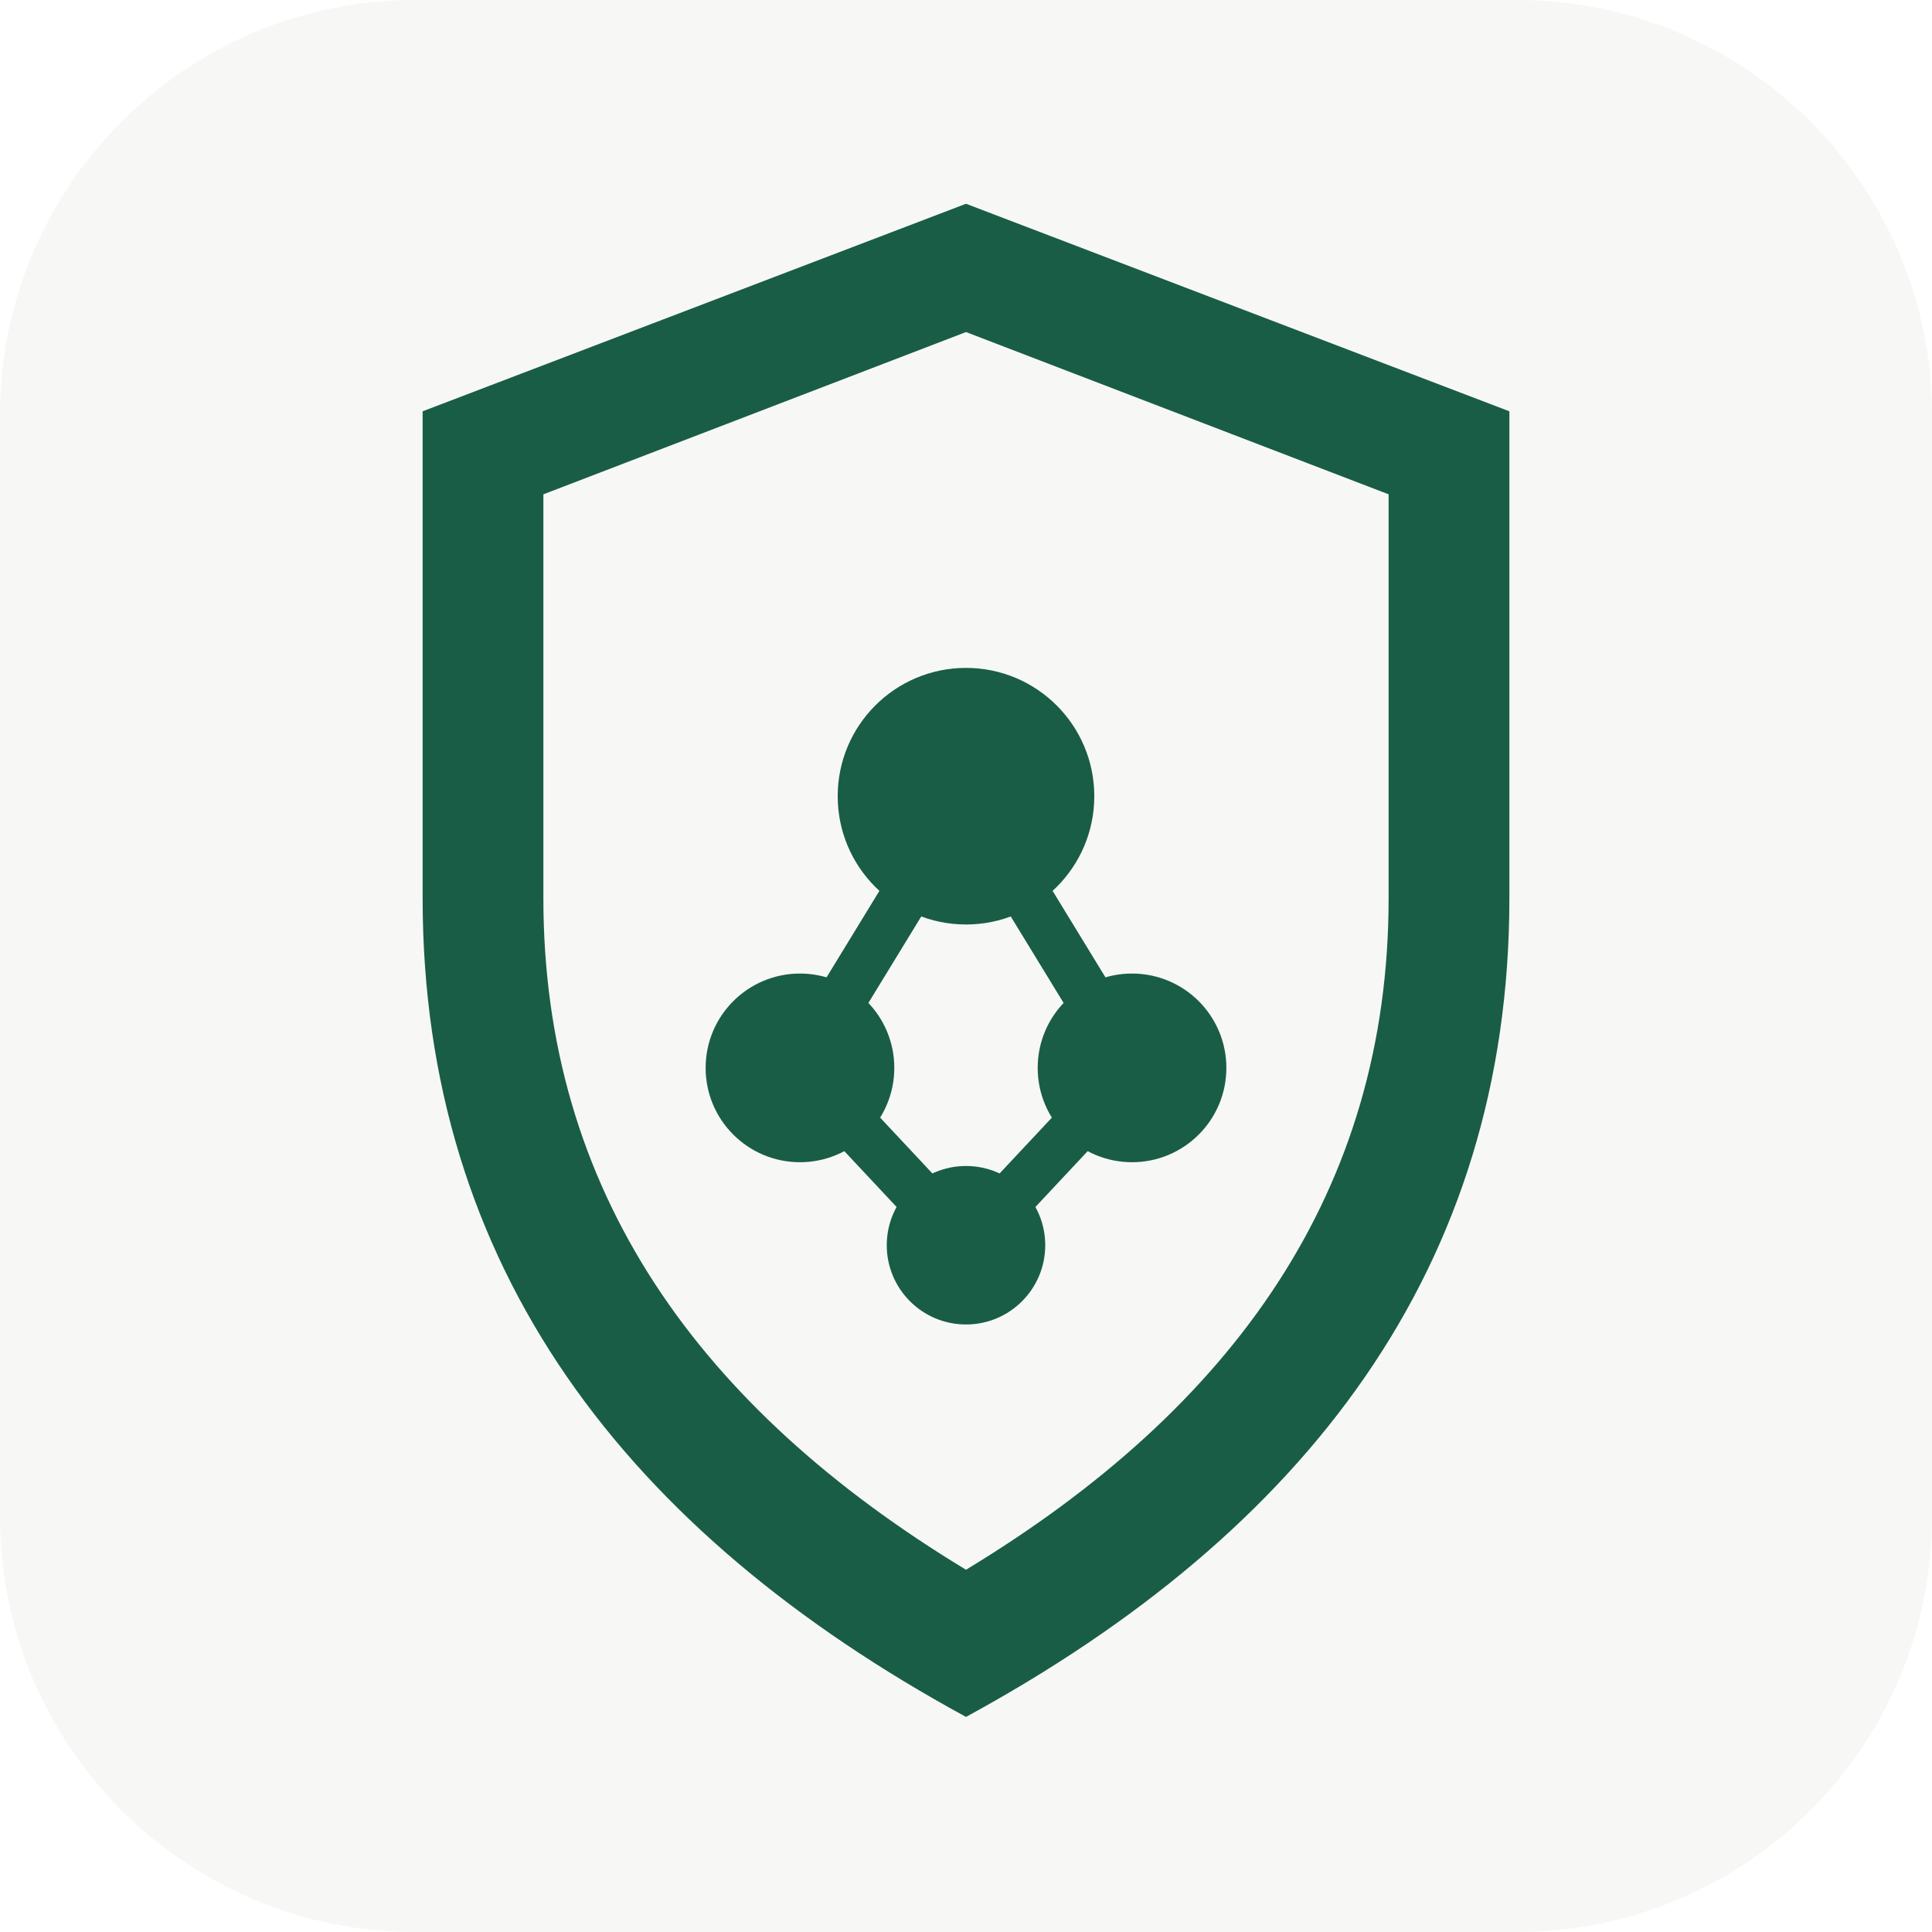
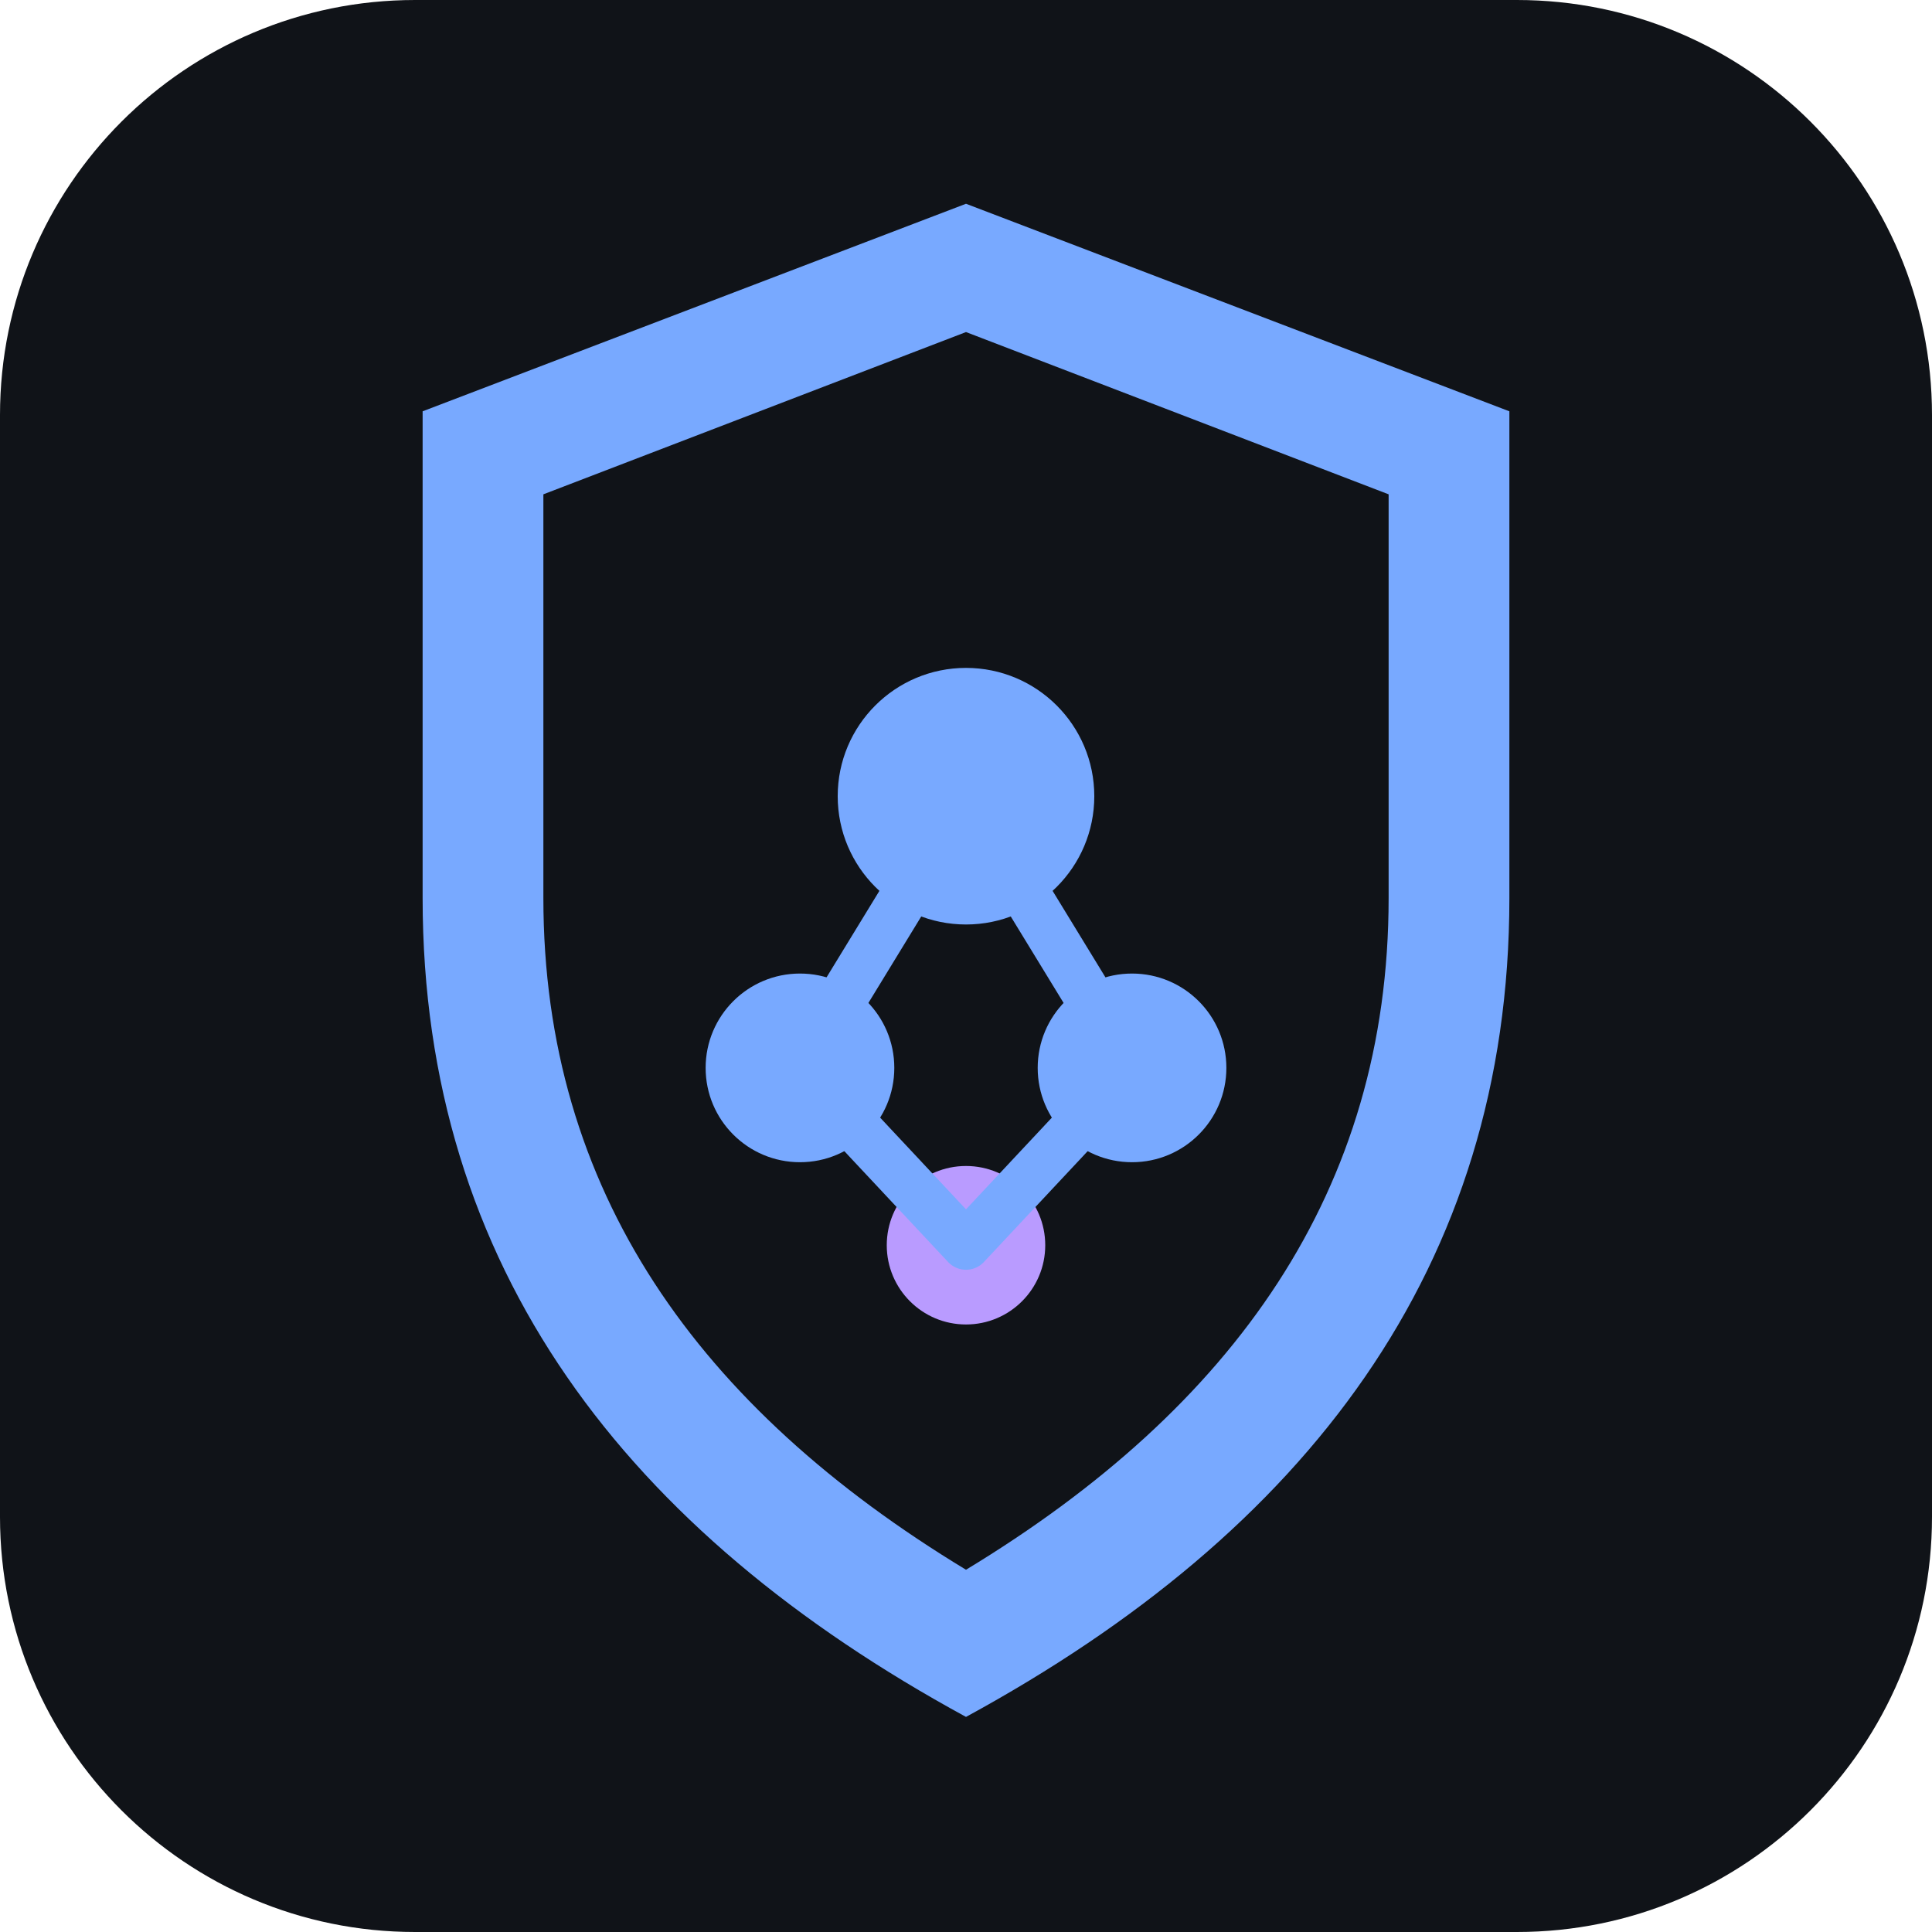
<svg xmlns="http://www.w3.org/2000/svg" viewBox="0 0 1024 1024">
-   <rect width="1024" height="1024" rx="220" fill="#f7f8f5" />
-   <path d="M512 108 800 218v258c0 196-108 336-288 434-180-98-288-238-288-434V218l288-110Z" fill="#195d47" />
-   <path d="M512 176 736 262v214c0 155-82 270-224 356-142-86-224-201-224-356V262l224-86Z" fill="#f7f8f5" />
-   <circle cx="512" cy="422" r="68" fill="#195d47" />
-   <circle cx="424" cy="566" r="50" fill="#195d47" />
-   <circle cx="600" cy="566" r="50" fill="#195d47" />
-   <circle cx="512" cy="660" r="42" fill="#195d47" />
-   <path d="M512 422 424 566M512 422l88 144M424 566l88 94M600 566l-88 94" stroke="#195d47" stroke-width="26" stroke-linecap="round" />
+   <rect width="1024" height="1024" rx="220" fill="#101318" />
+   <path d="M512 108 800 218v258c0 196-108 336-288 434-180-98-288-238-288-434V218l288-110Z" fill="#78a9ff" />
+   <path d="M512 176 736 262v214c0 155-82 270-224 356-142-86-224-201-224-356V262l224-86Z" fill="#101318" />
+   <circle cx="512" cy="422" r="68" fill="#78a9ff" />
+   <circle cx="424" cy="566" r="50" fill="#78a9ff" />
+   <circle cx="600" cy="566" r="50" fill="#78a9ff" />
+   <circle cx="512" cy="660" r="42" fill="#b99bff" />
+   <path d="M512 422 424 566M512 422l88 144M424 566l88 94M600 566l-88 94" stroke="#78a9ff" stroke-width="26" stroke-linecap="round" />
</svg>
